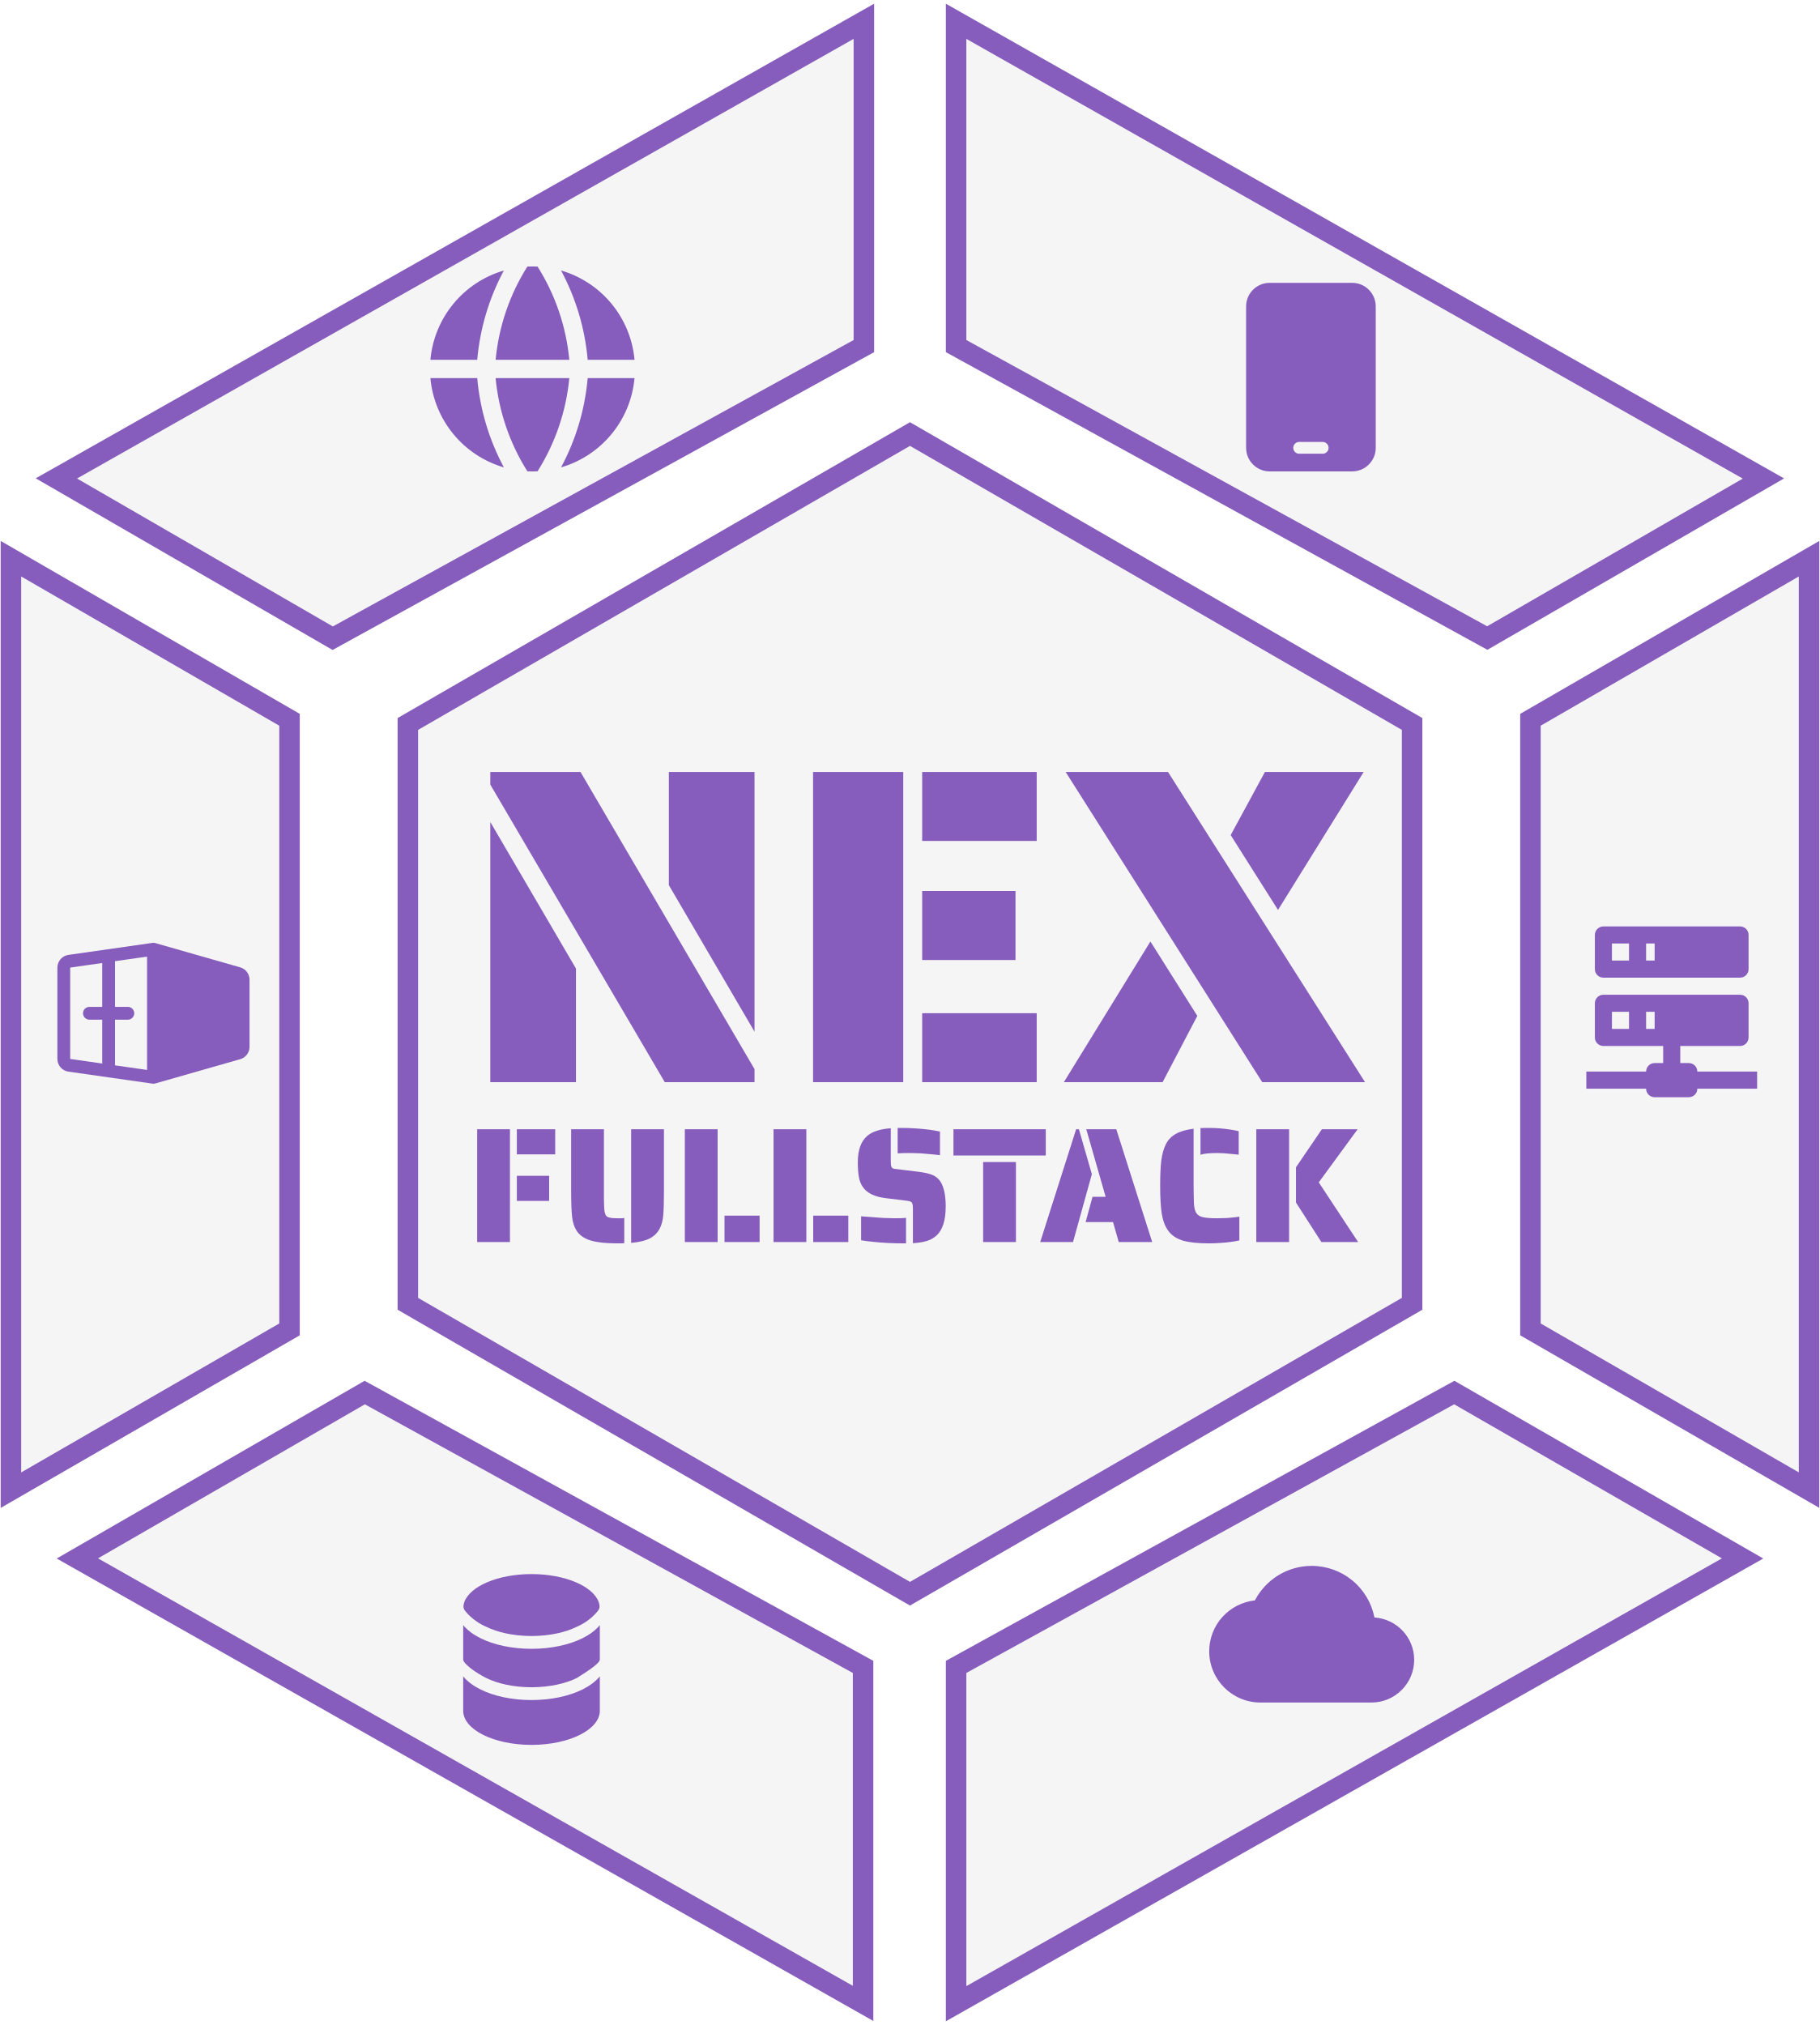
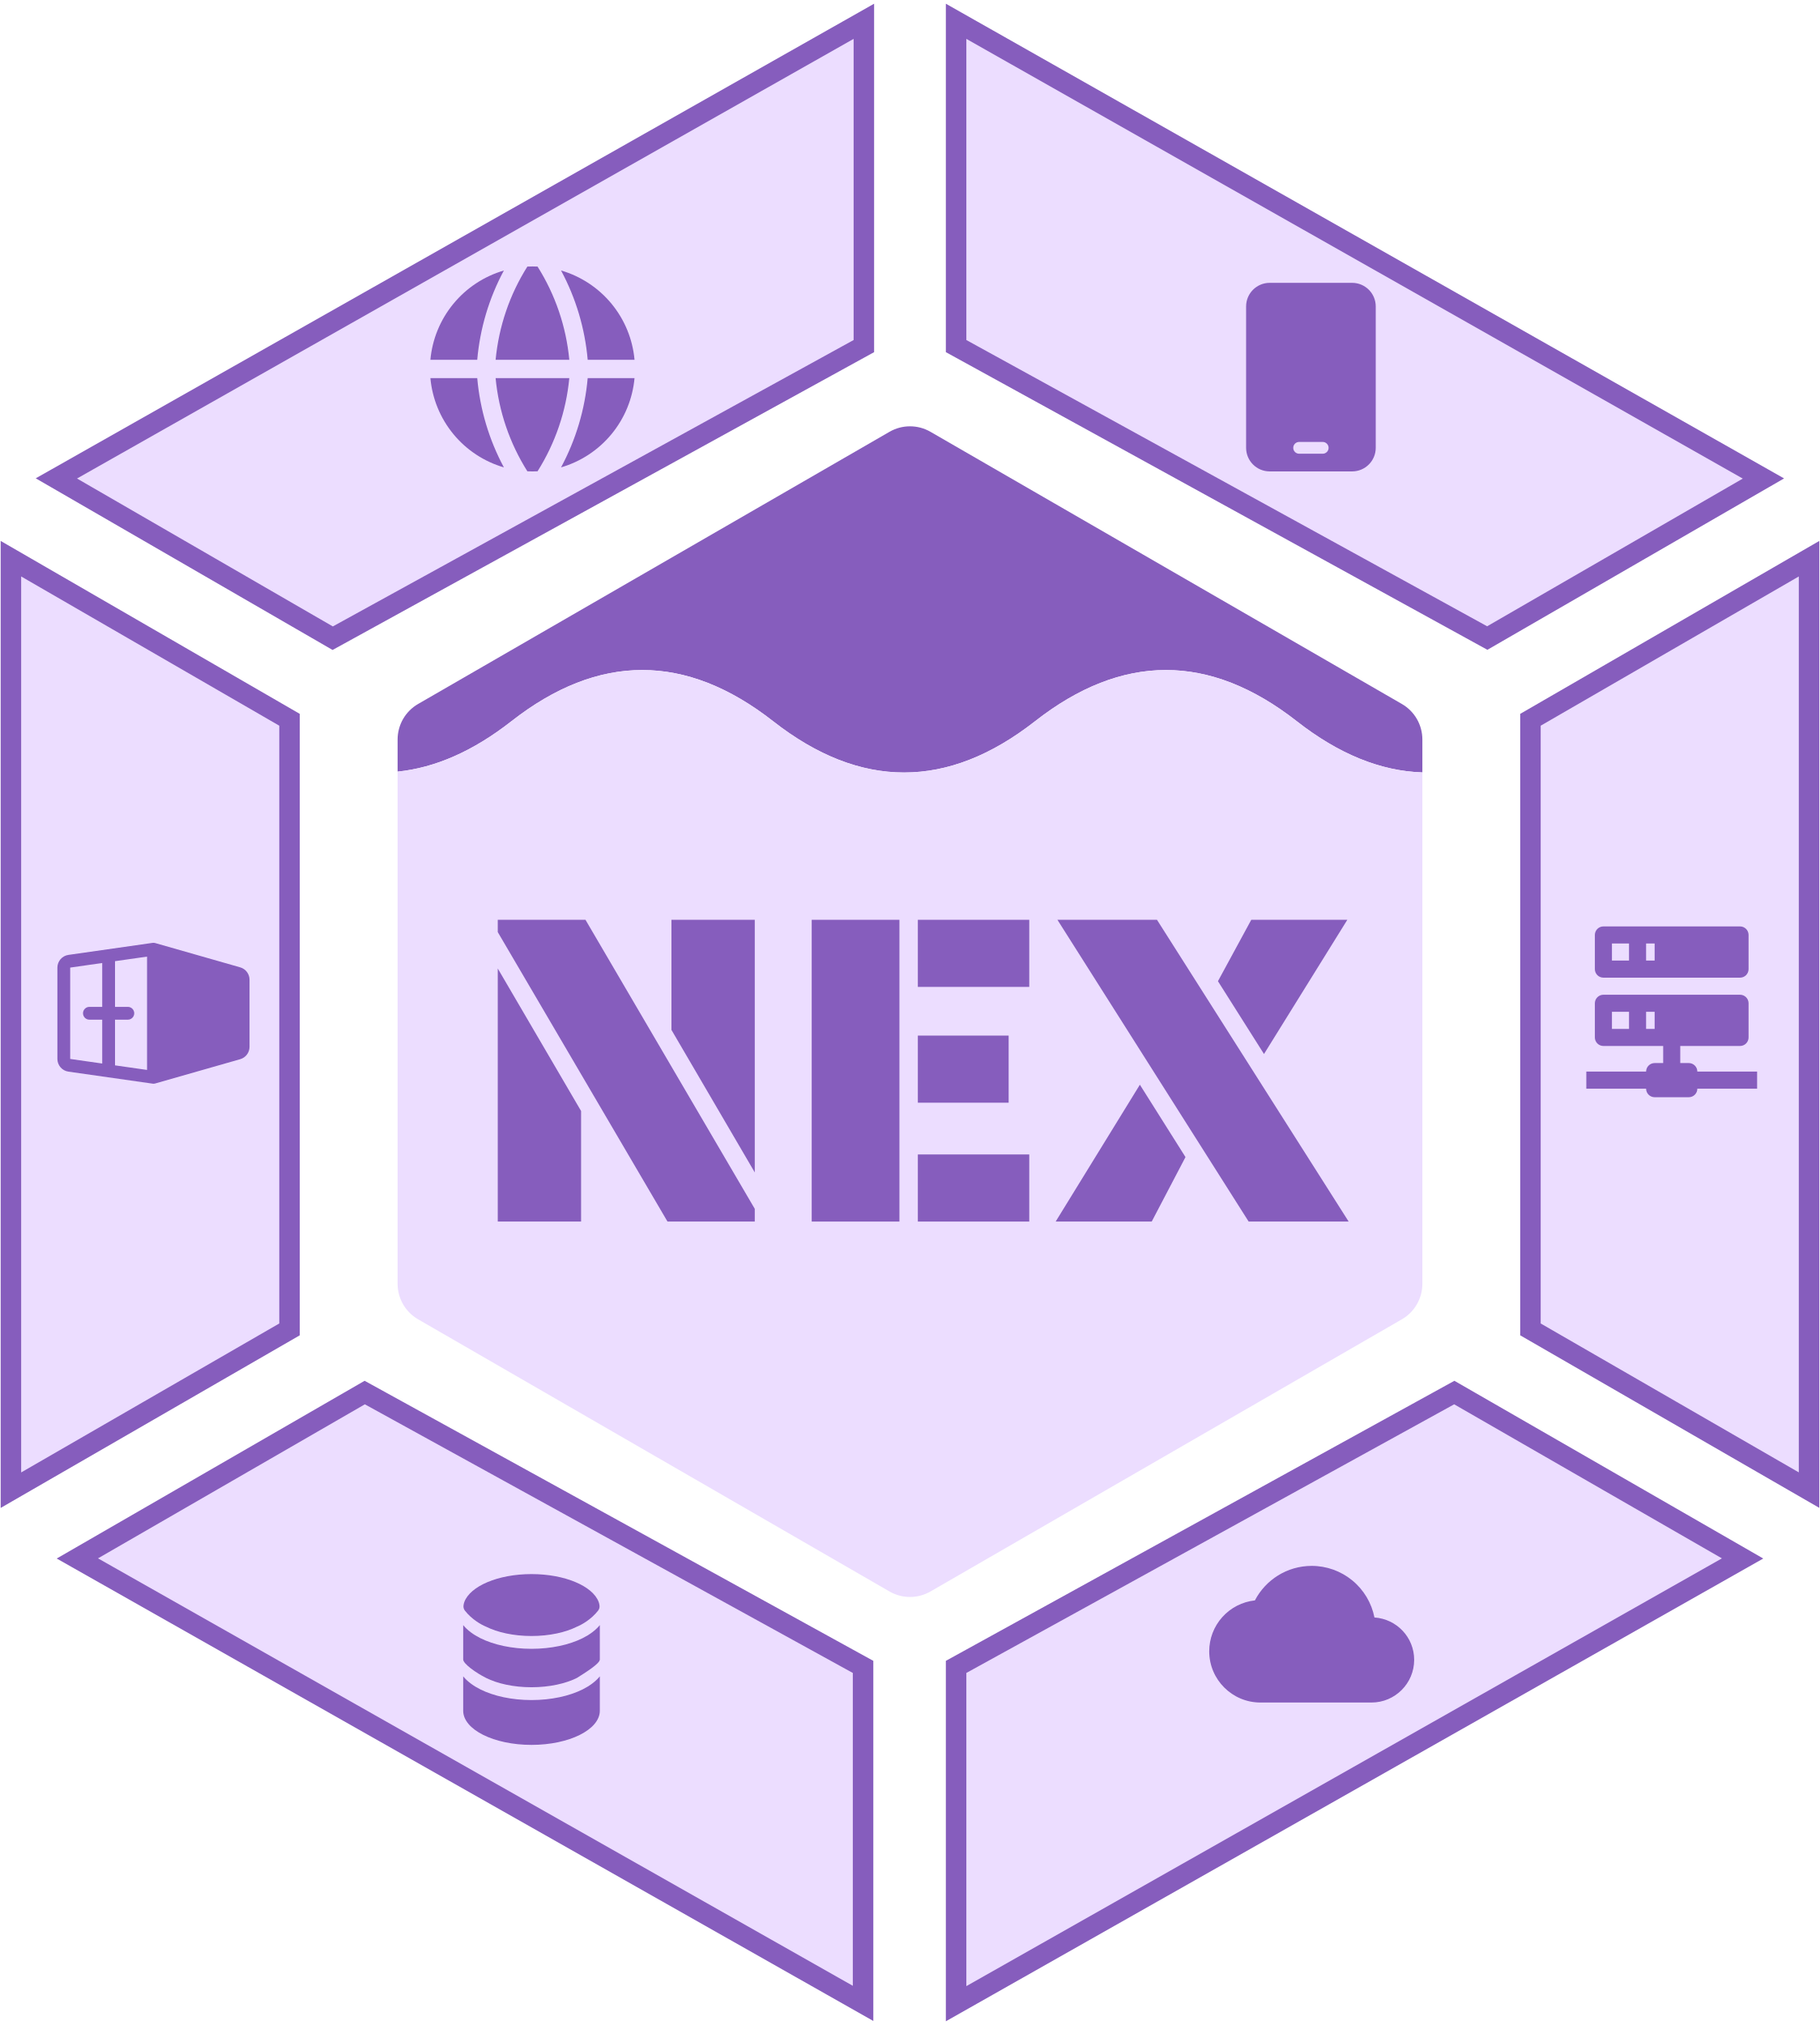
<svg xmlns="http://www.w3.org/2000/svg" width="444" height="494" viewBox="0 0 444 494" fill="none">
-   <path d="M441.336 363.515L373.367 324.306V175.591L441.336 136.294V363.515ZM81.166 155.689L13.753 116.71L210.75 5.194V84.428L81.166 155.689ZM233.25 5.195L430.207 116.731L362.834 155.651L233.25 84.428V5.195ZM354.786 339.713L425.121 380.185L233.25 488.806V406.641L354.786 339.713ZM210.555 406.642V488.727L18.873 380.182L88.982 339.714L210.555 406.642ZM2.664 363.53V136.294L70.633 175.591V324.306L2.664 363.53Z" fill="#F5F5F5" stroke="#865CBD" stroke-width="5" />
-   <path d="M309.75 69C306.579 69 304 71.579 304 74.75V109.25C304 112.421 306.579 115 309.75 115H329.875C333.046 115 335.625 112.421 335.625 109.25V74.75C335.625 71.579 333.046 69 329.875 69H309.75ZM316.938 107.812H322.688C323.478 107.812 324.125 108.459 324.125 109.25C324.125 110.041 323.478 110.688 322.688 110.688H316.938C316.147 110.688 315.5 110.041 315.5 109.25C315.5 108.459 316.147 107.812 316.938 107.812Z" fill="#865CBD" />
-   <path fill-rule="evenodd" clip-rule="evenodd" d="M122.932 65.988C118.1 67.396 113.804 70.227 110.606 74.113C107.407 77.998 105.453 82.758 105 87.77H116.429C117.095 80.142 119.306 72.73 122.929 65.984L122.932 65.988ZM116.429 92.234H105C105.452 97.247 107.405 102.007 110.603 105.893C113.801 109.78 118.097 112.612 122.929 114.02C119.306 107.274 117.095 99.862 116.429 92.234ZM128.657 114.974C124.327 108.106 121.672 100.317 120.907 92.234H138.889C138.124 100.317 135.469 108.106 131.139 114.974C130.312 115.015 129.484 115.015 128.657 114.974ZM136.871 114.017C141.703 112.608 145.998 109.777 149.196 105.891C152.394 102.006 154.347 97.246 154.8 92.234H143.371C142.705 99.862 140.494 107.274 136.871 114.02V114.017ZM143.371 87.77H154.8C154.348 82.757 152.395 77.998 149.197 74.111C145.999 70.225 141.703 67.393 136.871 65.984C140.494 72.73 142.705 80.142 143.371 87.77ZM128.657 65.031C129.485 64.99 130.315 64.99 131.143 65.031C135.472 71.899 138.125 79.688 138.889 87.77H120.911C121.686 79.638 124.346 71.842 128.657 65.031Z" fill="#865CBD" />
-   <path d="M58.609 235.986L37.867 230.06C37.656 230 37.434 229.985 37.217 230.016L16.684 232.949C15.94 233.058 15.261 233.431 14.768 233.998C14.276 234.566 14.003 235.291 14 236.043V258.332C14.003 259.083 14.276 259.809 14.768 260.376C15.261 260.944 15.94 261.316 16.684 261.426L37.217 264.355C37.29 264.367 37.364 264.373 37.438 264.375C37.583 264.375 37.727 264.354 37.867 264.314L58.609 258.389C59.26 258.2 59.832 257.806 60.24 257.266C60.649 256.726 60.871 256.068 60.875 255.391V238.984C60.871 238.307 60.649 237.649 60.24 237.109C59.832 236.568 59.26 236.175 58.609 235.986ZM24.938 245.625H21.812C21.398 245.625 21.001 245.79 20.708 246.083C20.415 246.376 20.25 246.773 20.25 247.187C20.25 247.602 20.415 247.999 20.708 248.292C21.001 248.585 21.398 248.75 21.812 248.75H24.938V259.449L17.125 258.332V236.043L24.938 234.926V245.625ZM35.875 261.012L28.062 259.894V248.75H31.188C31.602 248.75 31.999 248.585 32.292 248.292C32.585 247.999 32.75 247.602 32.75 247.187C32.75 246.773 32.585 246.376 32.292 246.083C31.999 245.79 31.602 245.625 31.188 245.625H28.062V234.48L35.875 233.363V261.012Z" fill="#865CBD" />
-   <path d="M409.917 259.333H412C412.553 259.333 413.082 259.553 413.473 259.944C413.864 260.334 414.083 260.864 414.083 261.417H428.667V265.583H414.083C414.083 266.136 413.864 266.666 413.473 267.056C413.082 267.447 412.553 267.667 412 267.667H403.667C403.114 267.667 402.584 267.447 402.194 267.056C401.803 266.666 401.583 266.136 401.583 265.583H387V261.417H401.583C401.583 260.864 401.803 260.334 402.194 259.944C402.584 259.553 403.114 259.333 403.667 259.333H405.75V255.167H391.167C390.614 255.167 390.084 254.947 389.694 254.556C389.303 254.166 389.083 253.636 389.083 253.083V244.75C389.083 244.197 389.303 243.668 389.694 243.277C390.084 242.886 390.614 242.667 391.167 242.667H424.5C425.053 242.667 425.582 242.886 425.973 243.277C426.364 243.668 426.583 244.197 426.583 244.75V253.083C426.583 253.636 426.364 254.166 425.973 254.556C425.582 254.947 425.053 255.167 424.5 255.167H409.917V259.333ZM391.167 226H424.5C425.053 226 425.582 226.219 425.973 226.61C426.364 227.001 426.583 227.531 426.583 228.083V236.417C426.583 236.969 426.364 237.499 425.973 237.89C425.582 238.281 425.053 238.5 424.5 238.5H391.167C390.614 238.5 390.084 238.281 389.694 237.89C389.303 237.499 389.083 236.969 389.083 236.417V228.083C389.083 227.531 389.303 227.001 389.694 226.61C390.084 226.219 390.614 226 391.167 226ZM401.583 234.333H403.667V230.167H401.583V234.333ZM401.583 251H403.667V246.833H401.583V251ZM393.25 230.167V234.333H397.417V230.167H393.25ZM393.25 246.833V251H397.417V246.833H393.25Z" fill="#865CBD" />
-   <path d="M146.333 417.333C146.333 421.937 138.871 425.667 129.667 425.667C120.462 425.667 113 421.937 113 417.333V408.946C114.046 410.231 115.531 411.298 117.183 412.123C120.458 413.76 124.875 414.729 129.667 414.729C134.458 414.729 138.875 413.76 142.15 412.125C143.802 411.298 145.287 410.229 146.333 408.946V417.333Z" fill="#865CBD" />
-   <path d="M129.667 402.229C134.458 402.229 138.875 401.26 142.15 399.625C143.802 398.798 145.287 397.729 146.333 396.446V404.833C146.333 405.875 142.612 408.148 140.752 409.329C137.996 410.706 134.079 411.604 129.667 411.604C125.254 411.604 121.337 410.708 118.581 409.329C116.125 408.1 113 405.875 113 404.833V396.446C114.046 397.731 115.531 398.798 117.183 399.623C120.458 401.26 124.875 402.229 129.667 402.229Z" fill="#865CBD" />
-   <path d="M140.752 396.829C137.996 398.206 134.079 399.104 129.667 399.104C125.254 399.104 121.337 398.208 118.581 396.829C117.508 396.408 115.096 395.073 113.421 392.915C113.278 392.734 113.175 392.526 113.117 392.303C113.059 392.08 113.047 391.848 113.083 391.621C113.131 391.312 113.198 390.994 113.283 390.796C114.725 386.929 121.512 384 129.667 384C137.821 384 144.608 386.929 146.05 390.796C146.135 390.994 146.202 391.312 146.25 391.621C146.286 391.848 146.275 392.08 146.217 392.303C146.159 392.526 146.055 392.734 145.913 392.915C144.238 395.073 141.825 396.408 140.752 396.829Z" fill="#865CBD" />
-   <path d="M335.312 394.583C334.613 391.037 332.703 387.843 329.911 385.548C327.118 383.253 323.615 381.999 320 382C313.979 382 308.75 385.417 306.146 390.417C303.084 390.748 300.252 392.198 298.195 394.49C296.137 396.782 295 399.753 295 402.833C295 409.729 300.604 415.333 307.5 415.333H334.583C340.333 415.333 345 410.667 345 404.917C345 399.417 340.729 394.958 335.312 394.583Z" fill="#865CBD" />
-   <path d="M99.5 176.612L222 105.887L344.5 176.612V318.063L222 388.788L99.5 318.063V176.612Z" fill="#F5F5F5" stroke="#865CBD" stroke-width="5" />
-   <path d="M119.613 191.4V188.32H141.613L184.073 260.81V264H162.183L119.613 191.4ZM163.173 215.93V188.32H184.073V251.68L163.173 215.93ZM119.613 200.53L140.513 236.28V264H119.613V200.53ZM198.353 188.32H220.353V264H198.353V188.32ZM224.973 188.32H252.913V205.15H224.973V188.32ZM224.973 217.36H247.743V234.19H224.973V217.36ZM224.973 247.17H252.913V264H224.973V247.17ZM259.976 188.32H284.946L333.016 264H307.936L259.976 188.32ZM300.236 203.72L308.596 188.32H332.686L311.786 221.98L300.236 203.72ZM280.656 229.68L292.096 247.83L283.626 264H259.536L280.656 229.68Z" fill="#865CBD" />
-   <path d="M116.409 275.48H124.409V303H116.409V275.48ZM126.089 275.48H135.449V281.6H126.089V275.48ZM126.089 286.84H133.969V292.96H126.089V286.84ZM150.655 303.32C147.855 303.32 145.695 303.093 144.175 302.64C142.655 302.187 141.535 301.453 140.815 300.44C140.149 299.507 139.735 298.32 139.575 296.88C139.415 295.44 139.335 293.293 139.335 290.44V275.48H147.335V292.04C147.335 293.027 147.362 293.973 147.415 294.88C147.469 295.6 147.589 296.12 147.775 296.44C147.962 296.76 148.282 296.96 148.735 297.04C149.135 297.147 149.775 297.2 150.655 297.2H151.575C151.789 297.2 152.029 297.173 152.295 297.12V303.28C152.109 303.307 151.842 303.32 151.495 303.32H150.655ZM153.975 275.48H161.975V290.44C161.975 293.053 161.922 295.027 161.815 296.36C161.709 297.693 161.415 298.813 160.935 299.72C160.402 300.76 159.589 301.56 158.495 302.12C157.402 302.68 155.895 303.04 153.975 303.2V275.48ZM167.073 275.48H175.073V303H167.073V275.48ZM176.753 296.56H185.313V303H176.753V296.56ZM188.713 275.48H196.713V303H188.713V275.48ZM198.393 296.56H206.953V303H198.393V296.56ZM229.314 281.8C228.434 281.693 226.887 281.547 224.674 281.36C223.447 281.307 222.461 281.28 221.714 281.28C220.754 281.28 219.847 281.307 218.994 281.36V275.16H219.994C222.181 275.16 224.447 275.307 226.794 275.6C227.541 275.707 228.381 275.853 229.314 276.04V281.8ZM222.714 294.88C222.714 294.32 222.674 293.92 222.594 293.68C222.514 293.413 222.381 293.24 222.194 293.16C222.007 293.053 221.687 292.973 221.234 292.92L216.314 292.32C213.407 292 211.447 291.053 210.434 289.48C209.981 288.813 209.674 288 209.514 287.04C209.354 286.08 209.274 284.907 209.274 283.52C209.274 280.56 210.034 278.427 211.554 277.12C212.781 276.053 214.701 275.427 217.314 275.24V283.28C217.314 283.627 217.327 283.92 217.354 284.16C217.381 284.4 217.434 284.587 217.514 284.72C217.594 284.88 217.727 285 217.914 285.08C218.101 285.133 218.381 285.173 218.754 285.2L224.274 285.88C225.421 286.04 226.354 286.24 227.074 286.48C227.794 286.72 228.407 287.093 228.914 287.6C230.114 288.853 230.714 291.08 230.714 294.28C230.714 297.667 229.967 300.04 228.474 301.4C227.807 302.013 226.994 302.467 226.034 302.76C225.101 303.027 223.994 303.2 222.714 303.28V294.88ZM220.594 303.32C217.927 303.32 215.447 303.2 213.154 302.96C211.794 302.827 210.767 302.693 210.074 302.56V296.72C211.647 296.853 213.447 296.987 215.474 297.12C216.754 297.173 217.661 297.2 218.194 297.2C219.634 297.2 220.581 297.16 221.034 297.08V303.32H220.594ZM232.606 275.48H255.126V281.88H232.606V275.48ZM239.846 283.48H247.846V303H239.846V283.48ZM262.531 275.48H263.211L266.371 286.44L261.771 303H253.771L262.531 275.48ZM271.531 298.12H264.851L266.531 291.96H269.731L265.011 275.48H272.331L281.091 303H272.931L271.531 298.12ZM292.872 275.2C293.086 275.173 293.419 275.16 293.872 275.16H294.912C296.699 275.16 298.446 275.293 300.152 275.56C301.032 275.693 301.712 275.827 302.192 275.96V281.68C301.792 281.653 301.126 281.587 300.192 281.48C298.939 281.347 297.846 281.28 296.912 281.28C295.872 281.28 295.032 281.32 294.392 281.4C293.779 281.453 293.272 281.56 292.872 281.72V275.2ZM294.912 303.32C292.246 303.32 290.126 303.093 288.552 302.64C287.006 302.16 285.832 301.373 285.032 300.28C284.259 299.24 283.726 297.867 283.432 296.16C283.166 294.427 283.032 292.12 283.032 289.24C283.032 286.707 283.126 284.653 283.312 283.08C283.526 281.507 283.899 280.187 284.432 279.12C284.992 278.027 285.806 277.187 286.872 276.6C287.966 275.987 289.406 275.573 291.192 275.36V289.24C291.192 290.733 291.219 292.173 291.272 293.56C291.326 294.627 291.526 295.427 291.872 295.96C292.246 296.493 292.819 296.827 293.592 296.96C294.339 297.12 295.446 297.2 296.912 297.2C298.432 297.2 299.726 297.133 300.792 297C301.219 296.973 301.739 296.907 302.352 296.8V302.6C301.046 302.893 299.566 303.093 297.912 303.2C297.006 303.28 296.006 303.32 294.912 303.32ZM306.487 275.48H314.487V303H306.487V275.48ZM316.167 293.36V284.76L322.487 275.48H331.207L321.727 288.44L331.327 303H322.367L316.167 293.36Z" fill="#865CBD" />
+   <path d="M441.336 363.515L373.367 324.306V175.591L441.336 136.294V363.515ZM81.166 155.689L13.753 116.71L210.75 5.194V84.428L81.166 155.689ZM233.25 5.195L430.207 116.731L362.834 155.651L233.25 84.428V5.195ZM354.786 339.713L425.121 380.185L233.25 488.806V406.641L354.786 339.713ZM210.555 406.642V488.727L18.873 380.182L88.982 339.714L210.555 406.642ZM2.664 363.53V136.294L70.633 175.591V324.306L2.664 363.53Z" fill="#ECDDFF" stroke="#865DBD" stroke-width="5" />
+   <path d="M309.75 69C306.579 69 304 71.579 304 74.75V109.25C304 112.421 306.579 115 309.75 115H329.875C333.046 115 335.625 112.421 335.625 109.25V74.75C335.625 71.579 333.046 69 329.875 69H309.75ZM316.938 107.812H322.688C323.478 107.812 324.125 108.459 324.125 109.25C324.125 110.041 323.478 110.688 322.688 110.688H316.938C316.147 110.688 315.5 110.041 315.5 109.25C315.5 108.459 316.147 107.812 316.938 107.812Z" fill="#865DBD" />
+   <path fill-rule="evenodd" clip-rule="evenodd" d="M122.932 65.988C118.1 67.396 113.804 70.227 110.606 74.113C107.407 77.998 105.453 82.758 105 87.77H116.429C117.095 80.142 119.306 72.73 122.929 65.984L122.932 65.988ZM116.429 92.234H105C105.452 97.247 107.405 102.007 110.603 105.893C113.801 109.78 118.097 112.612 122.929 114.02C119.306 107.274 117.095 99.862 116.429 92.234ZM128.657 114.974C124.327 108.106 121.672 100.317 120.907 92.234H138.889C138.124 100.317 135.469 108.106 131.139 114.974C130.312 115.015 129.484 115.015 128.657 114.974ZM136.871 114.017C141.703 112.608 145.998 109.777 149.196 105.891C152.394 102.006 154.347 97.246 154.8 92.234H143.371C142.705 99.862 140.494 107.274 136.871 114.02V114.017ZM143.371 87.77H154.8C154.348 82.757 152.395 77.998 149.197 74.111C145.999 70.225 141.703 67.393 136.871 65.984C140.494 72.73 142.705 80.142 143.371 87.77ZM128.657 65.031C129.485 64.99 130.315 64.99 131.143 65.031C135.472 71.899 138.125 79.688 138.889 87.77H120.911C121.686 79.638 124.346 71.842 128.657 65.031Z" fill="#865DBD" />
+   <path d="M58.609 235.986L37.867 230.06C37.656 230 37.434 229.985 37.217 230.016L16.684 232.949C15.94 233.058 15.261 233.431 14.768 233.998C14.276 234.566 14.003 235.291 14 236.043V258.332C14.003 259.083 14.276 259.809 14.768 260.376C15.261 260.944 15.94 261.316 16.684 261.426L37.217 264.355C37.29 264.367 37.364 264.373 37.438 264.375C37.583 264.375 37.727 264.354 37.867 264.314L58.609 258.389C59.26 258.2 59.832 257.806 60.24 257.266C60.649 256.726 60.871 256.068 60.875 255.391V238.984C60.871 238.307 60.649 237.649 60.24 237.109C59.832 236.568 59.26 236.175 58.609 235.986ZM24.938 245.625H21.812C21.398 245.625 21.001 245.79 20.708 246.083C20.415 246.376 20.25 246.773 20.25 247.187C20.25 247.602 20.415 247.999 20.708 248.292C21.001 248.585 21.398 248.75 21.812 248.75H24.938V259.449L17.125 258.332V236.043L24.938 234.926V245.625ZM35.875 261.012L28.062 259.894V248.75H31.188C31.602 248.75 31.999 248.585 32.292 248.292C32.585 247.999 32.75 247.602 32.75 247.187C32.75 246.773 32.585 246.376 32.292 246.083C31.999 245.79 31.602 245.625 31.188 245.625H28.062V234.48L35.875 233.363V261.012Z" fill="#865DBD" />
+   <path d="M409.917 259.333H412C412.553 259.333 413.082 259.553 413.473 259.944C413.864 260.334 414.083 260.864 414.083 261.417H428.667V265.583H414.083C414.083 266.136 413.864 266.666 413.473 267.056C413.082 267.447 412.553 267.667 412 267.667H403.667C403.114 267.667 402.584 267.447 402.194 267.056C401.803 266.666 401.583 266.136 401.583 265.583H387V261.417H401.583C401.583 260.864 401.803 260.334 402.194 259.944C402.584 259.553 403.114 259.333 403.667 259.333H405.75V255.167H391.167C390.614 255.167 390.084 254.947 389.694 254.556C389.303 254.166 389.083 253.636 389.083 253.083V244.75C389.083 244.197 389.303 243.668 389.694 243.277C390.084 242.886 390.614 242.667 391.167 242.667H424.5C425.053 242.667 425.582 242.886 425.973 243.277C426.364 243.668 426.583 244.197 426.583 244.75V253.083C426.583 253.636 426.364 254.166 425.973 254.556C425.582 254.947 425.053 255.167 424.5 255.167H409.917V259.333ZM391.167 226H424.5C425.053 226 425.582 226.219 425.973 226.61C426.364 227.001 426.583 227.531 426.583 228.083V236.417C426.583 236.969 426.364 237.499 425.973 237.89C425.582 238.281 425.053 238.5 424.5 238.5H391.167C390.614 238.5 390.084 238.281 389.694 237.89C389.303 237.499 389.083 236.969 389.083 236.417V228.083C389.083 227.531 389.303 227.001 389.694 226.61C390.084 226.219 390.614 226 391.167 226ZM401.583 234.333H403.667V230.167H401.583V234.333ZM401.583 251H403.667V246.833H401.583V251ZM393.25 230.167V234.333H397.417V230.167H393.25ZM393.25 246.833V251H397.417V246.833H393.25Z" fill="#865DBD" />
+   <path d="M146.333 417.333C146.333 421.937 138.871 425.667 129.667 425.667C120.462 425.667 113 421.937 113 417.333V408.946C114.046 410.231 115.531 411.298 117.183 412.123C120.458 413.76 124.875 414.729 129.667 414.729C134.458 414.729 138.875 413.76 142.15 412.125C143.802 411.298 145.287 410.229 146.333 408.946V417.333Z" fill="#865DBD" />
+   <path d="M129.667 402.229C134.458 402.229 138.875 401.26 142.15 399.625C143.802 398.798 145.287 397.729 146.333 396.446V404.833C146.333 405.875 142.612 408.148 140.752 409.329C137.996 410.706 134.079 411.604 129.667 411.604C125.254 411.604 121.337 410.708 118.581 409.329C116.125 408.1 113 405.875 113 404.833V396.446C114.046 397.731 115.531 398.798 117.183 399.623C120.458 401.26 124.875 402.229 129.667 402.229Z" fill="#865DBD" />
+   <path d="M140.752 396.829C137.996 398.206 134.079 399.104 129.667 399.104C125.254 399.104 121.337 398.208 118.581 396.829C117.508 396.408 115.096 395.073 113.421 392.915C113.278 392.734 113.175 392.526 113.117 392.303C113.059 392.08 113.047 391.848 113.083 391.621C113.131 391.312 113.198 390.994 113.283 390.796C114.725 386.929 121.512 384 129.667 384C137.821 384 144.608 386.929 146.05 390.796C146.135 390.994 146.202 391.312 146.25 391.621C146.286 391.848 146.275 392.08 146.217 392.303C146.159 392.526 146.055 392.734 145.912 392.915C144.237 395.073 141.825 396.408 140.752 396.829Z" fill="#865DBD" />
+   <path d="M335.312 394.583C334.613 391.037 332.703 387.843 329.911 385.548C327.118 383.253 323.615 381.999 320 382C313.979 382 308.75 385.417 306.146 390.417C303.084 390.748 300.252 392.198 298.195 394.49C296.137 396.782 295 399.753 295 402.833C295 409.729 300.604 415.333 307.5 415.333H334.583C340.333 415.333 345 410.667 345 404.917C345 399.417 340.729 394.958 335.312 394.583Z" fill="#865DBD" />
+   <path d="M342 171.735L227 105.34C223.906 103.553 220.094 103.553 217 105.34L102 171.735C98.906 173.521 97 176.823 97 180.395V188.238C106.25 187.289 115.5 183.194 124.75 175.953C146.042 159.286 167.333 159.286 188.625 175.953C209.917 192.62 231.208 192.62 252.5 175.953C273.792 159.286 295.083 159.286 316.375 175.953C326.583 183.944 336.792 188.104 347 188.432V180.395C347 176.823 345.094 173.521 342 171.735Z" fill="#865DBD" />
+   <path d="M227 388.241L342 321.846C345.094 320.06 347 316.758 347 313.186V188.432C336.792 188.104 326.583 183.944 316.375 175.953C295.083 159.286 273.792 159.286 252.5 175.953C231.208 192.62 209.917 192.62 188.625 175.953C167.333 159.286 146.042 159.286 124.75 175.953C115.5 183.194 106.25 187.289 97 188.238V313.186C97 316.758 98.906 320.06 102 321.846L217 388.241C220.094 390.028 223.906 390.028 227 388.241Z" fill="#ECDDFF" />
+   <path d="M121.433 227.38V224.384H142.833L184.135 294.897V298H162.842L121.433 227.38ZM163.805 251.241V224.384H184.135V286.016L163.805 251.241ZM121.433 236.261L141.763 271.036V298H121.433V236.261Z" fill="#865DBD" />
+   <path d="M198.025 224.384H219.425V298H198.025V224.384ZM223.919 224.384H251.097V240.755H223.919V224.384ZM223.919 252.632H246.068V269.003H223.919V252.632ZM223.919 281.629H251.097V298H223.919V281.629Z" fill="#865DBD" />
+   <path d="M257.968 224.384H282.257L329.016 298H304.62L257.968 224.384ZM297.13 239.364L305.262 224.384H328.695L308.365 257.126L297.13 239.364ZM278.084 264.616L289.212 282.271L280.973 298H257.54L278.084 264.616Z" fill="#865DBD" />
</svg>
